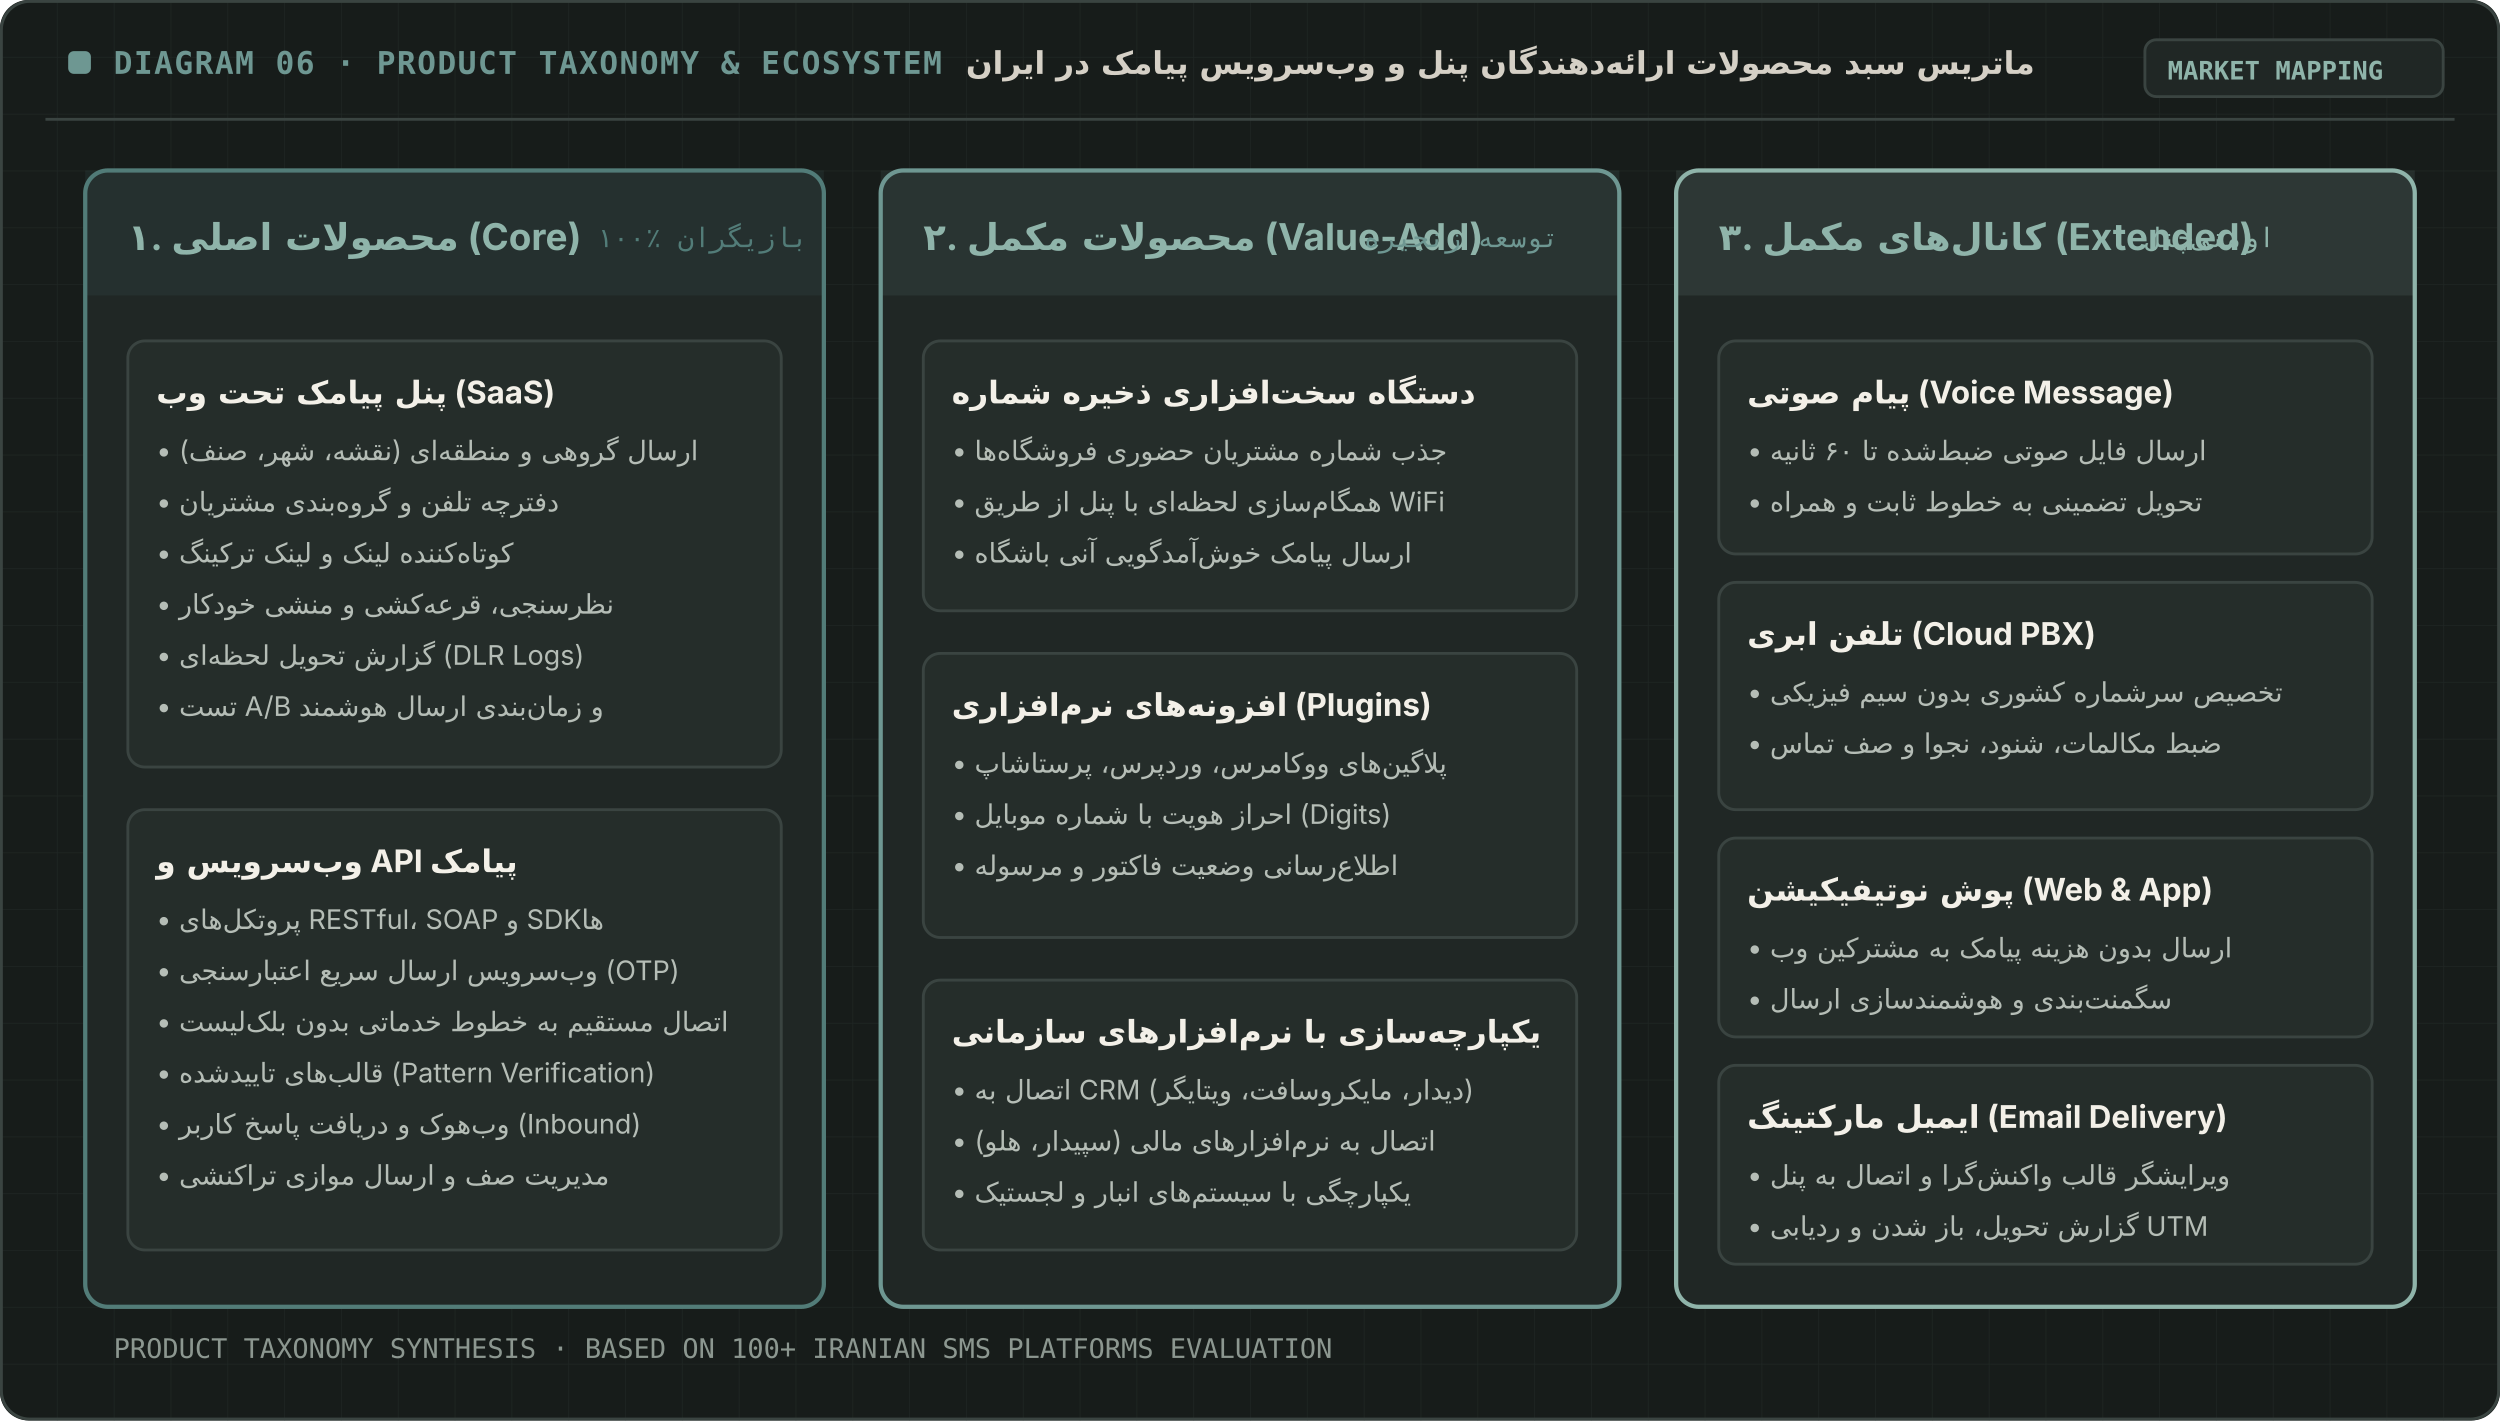
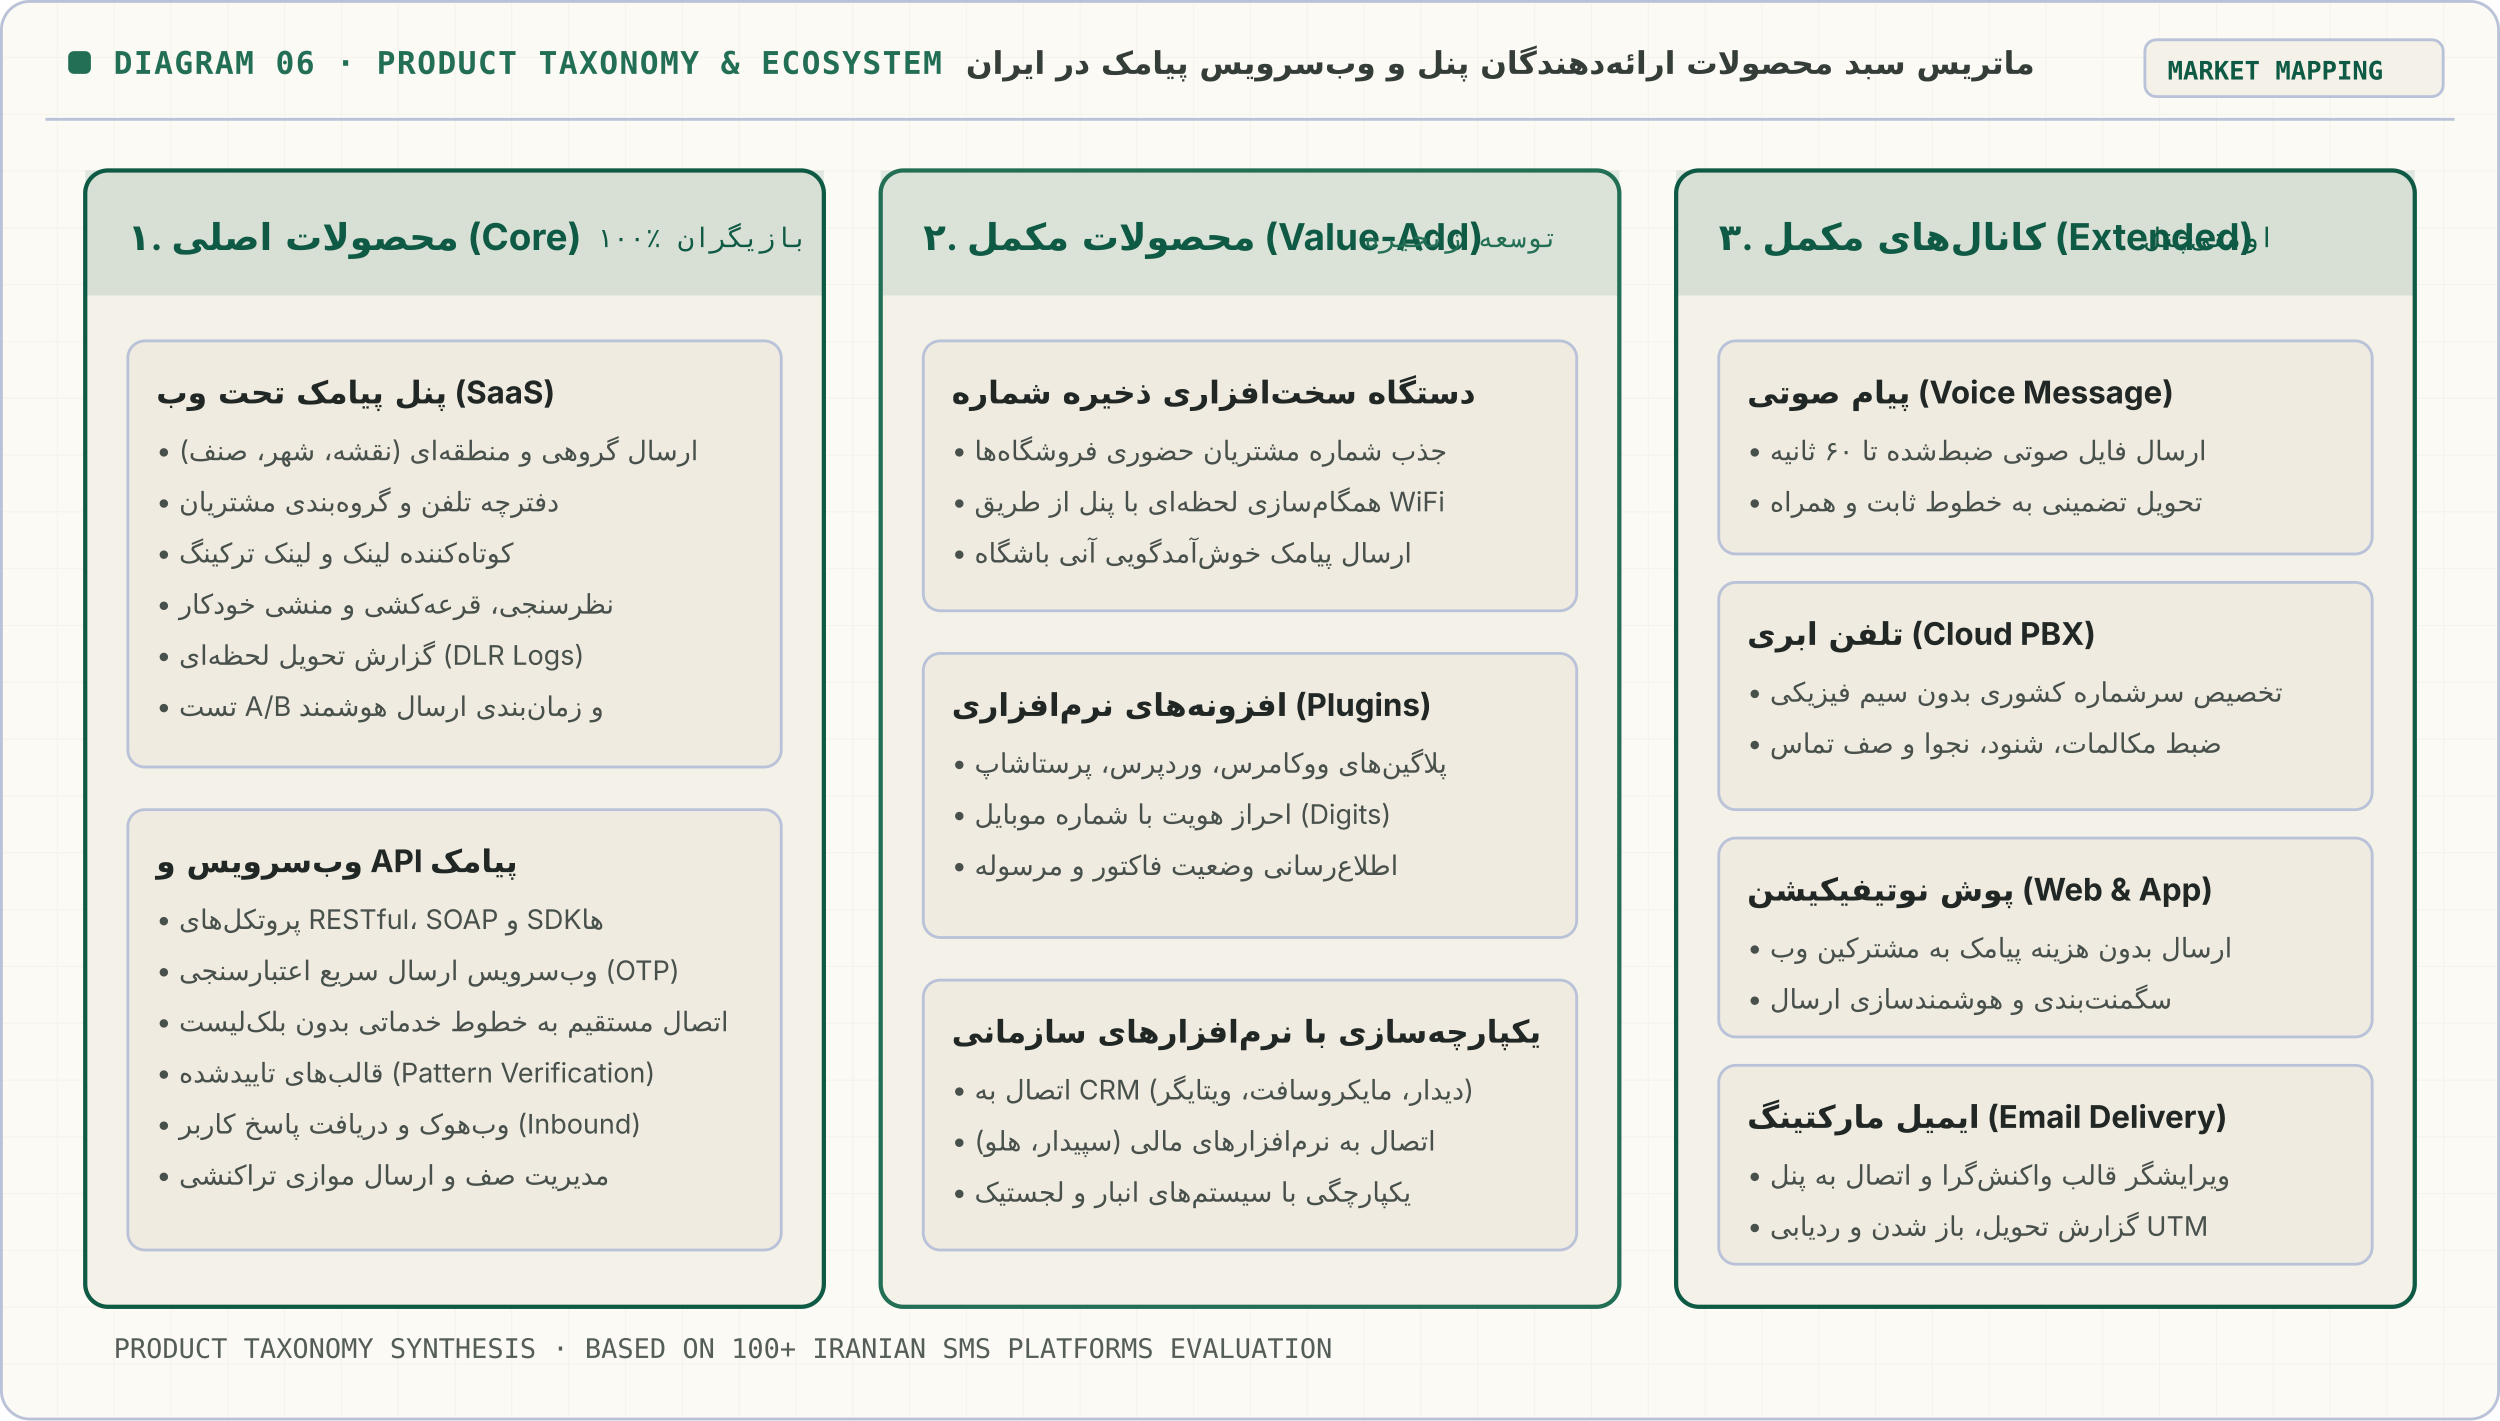
<svg xmlns="http://www.w3.org/2000/svg" viewBox="0 0 880 500" width="100%" height="100%" fill="none">
  <defs>
    <pattern id="grid-pm" width="20" height="20" patternUnits="userSpaceOnUse">
-       <path d="M 20 0 L 0 0 0 20" fill="none" stroke="#28312E" stroke-width="0.5" stroke-opacity="0.5" />
+       <path d="M 20 0 L 0 0 0 20" fill="none" stroke="#ECE7DA" stroke-width="0.5" stroke-opacity="0.5" />
    </pattern>
    <style>
      text { font-family: 'Vazirmatn', 'IBM Plex Mono', system-ui, -apple-system, sans-serif; user-select: none; }
      .mono { font-family: 'IBM Plex Mono', monospace; }
    </style>
  </defs>
-   <rect width="880" height="500" fill="#171C1A" rx="10" />
+   <rect width="880" height="500" fill="#FBFAF5" rx="10" />
  <rect width="880" height="500" fill="url(#grid-pm)" rx="10" />
-   <rect x="0.5" y="0.5" width="879" height="499" stroke="#3A4441" stroke-width="1" rx="10" />
-   <line x1="16" y1="42" x2="864" y2="42" stroke="#3A4441" stroke-width="1" />
-   <rect x="24" y="18" width="8" height="8" fill="#6E9792" rx="2" />
-   <text x="40" y="26" fill="#6E9792" font-size="11" font-weight="700" letter-spacing="0.5" class="mono">DIAGRAM 06 · PRODUCT TAXONOMY &amp; ECOSYSTEM</text>
-   <text x="340" y="26" fill="#D5D0C6" font-size="11" font-weight="600">ماتریس سبد محصولات ارائه‌دهندگان پنل و وب‌سرویس پیامک در ایران</text>
-   <rect x="755" y="14" width="105" height="20" fill="#202725" stroke="#3A4441" rx="4" />
-   <text x="763" y="28" fill="#8FB4AA" font-size="9" font-weight="700" class="mono">MARKET MAPPING</text>
-   <rect x="30" y="60" width="260" height="400" fill="#202725" stroke="#527C78" stroke-width="1.5" rx="8" />
-   <rect x="30" y="60" width="260" height="44" fill="#527C78" fill-opacity="0.12" rx="8 8 0 0" />
-   <text x="45" y="88" fill="#8FB4AA" font-size="13" font-weight="700">۱. محصولات اصلی (Core)</text>
-   <text x="210" y="87" fill="#527C78" font-size="9.5" class="mono">۱۰۰٪ بازیگران</text>
-   <rect x="45" y="120" width="230" height="150" fill="#28312E" fill-opacity="0.6" stroke="#3A4441" rx="6" />
-   <text x="55" y="142" fill="#F3F0E8" font-size="11" font-weight="700">پنل پیامک تحت وب (SaaS)</text>
-   <text x="55" y="162" fill="#B5BDB6" font-size="9.5">• ارسال گروهی و منطقه‌ای (نقشه، شهر، صنف)</text>
-   <text x="55" y="180" fill="#B5BDB6" font-size="9.5">• دفترچه تلفن و گروه‌بندی مشتریان</text>
-   <text x="55" y="198" fill="#B5BDB6" font-size="9.5">• کوتاه‌کننده لینک و لینک ترکینگ</text>
-   <text x="55" y="216" fill="#B5BDB6" font-size="9.5">• نظرسنجی، قرعه‌کشی و منشی خودکار</text>
-   <text x="55" y="234" fill="#B5BDB6" font-size="9.5">• گزارش تحویل لحظه‌ای (DLR Logs)</text>
-   <text x="55" y="252" fill="#B5BDB6" font-size="9.5">• تست A/B و زمان‌بندی ارسال هوشمند</text>
-   <rect x="45" y="285" width="230" height="155" fill="#28312E" fill-opacity="0.6" stroke="#3A4441" rx="6" />
-   <text x="55" y="307" fill="#F3F0E8" font-size="11" font-weight="700">وب‌سرویس و API پیامک</text>
-   <text x="55" y="327" fill="#B5BDB6" font-size="9.5">• پروتکل‌های RESTful، SOAP و SDKها</text>
-   <text x="55" y="345" fill="#B5BDB6" font-size="9.5">• وب‌سرویس ارسال سریع اعتبارسنجی (OTP)</text>
-   <text x="55" y="363" fill="#B5BDB6" font-size="9.5">• اتصال مستقیم به خطوط خدماتی بدون بلک‌لیست</text>
-   <text x="55" y="381" fill="#B5BDB6" font-size="9.5">• قالب‌های تاییدشده (Pattern Verification)</text>
-   <text x="55" y="399" fill="#B5BDB6" font-size="9.5">• وب‌هوک و دریافت پاسخ کاربر (Inbound)</text>
-   <text x="55" y="417" fill="#B5BDB6" font-size="9.5">• مدیریت صف و ارسال موازی تراکنشی</text>
-   <rect x="310" y="60" width="260" height="400" fill="#202725" stroke="#6E9792" stroke-width="1.5" rx="8" />
-   <rect x="310" y="60" width="260" height="44" fill="#6E9792" fill-opacity="0.12" rx="8 8 0 0" />
-   <text x="325" y="88" fill="#8FB4AA" font-size="13" font-weight="700">۲. محصولات مکمل (Value-Add)</text>
-   <text x="480" y="87" fill="#6E9792" font-size="9.5" class="mono">توسعه زنجیره</text>
-   <rect x="325" y="120" width="230" height="95" fill="#28312E" fill-opacity="0.6" stroke="#3A4441" rx="6" />
-   <text x="335" y="142" fill="#F3F0E8" font-size="11" font-weight="700">دستگاه سخت‌افزاری ذخیره شماره</text>
-   <text x="335" y="162" fill="#B5BDB6" font-size="9.5">• جذب شماره مشتریان حضوری فروشگاه‌ها</text>
-   <text x="335" y="180" fill="#B5BDB6" font-size="9.5">• همگام‌سازی لحظه‌ای با پنل از طریق WiFi</text>
-   <text x="335" y="198" fill="#B5BDB6" font-size="9.5">• ارسال پیامک خوش‌آمدگویی آنی باشگاه</text>
-   <rect x="325" y="230" width="230" height="100" fill="#28312E" fill-opacity="0.6" stroke="#3A4441" rx="6" />
-   <text x="335" y="252" fill="#F3F0E8" font-size="11" font-weight="700">افزونه‌های نرم‌افزاری (Plugins)</text>
-   <text x="335" y="272" fill="#B5BDB6" font-size="9.5">• پلاگین‌های ووکامرس، وردپرس، پرستاشاپ</text>
-   <text x="335" y="290" fill="#B5BDB6" font-size="9.5">• احراز هویت با شماره موبایل (Digits)</text>
-   <text x="335" y="308" fill="#B5BDB6" font-size="9.5">• اطلاع‌رسانی وضعیت فاکتور و مرسوله</text>
-   <rect x="325" y="345" width="230" height="95" fill="#28312E" fill-opacity="0.6" stroke="#3A4441" rx="6" />
-   <text x="335" y="367" fill="#F3F0E8" font-size="11" font-weight="700">یکپارچه‌سازی با نرم‌افزارهای سازمانی</text>
-   <text x="335" y="387" fill="#B5BDB6" font-size="9.5">• اتصال به CRM (دیدار، مایکروسافت، ویتایگر)</text>
-   <text x="335" y="405" fill="#B5BDB6" font-size="9.5">• اتصال به نرم‌افزارهای مالی (سپیدار، هلو)</text>
-   <text x="335" y="423" fill="#B5BDB6" font-size="9.5">• یکپارچگی با سیستم‌های انبار و لجستیک</text>
-   <rect x="590" y="60" width="260" height="400" fill="#202725" stroke="#8FB4AA" stroke-width="1.5" rx="8" />
-   <rect x="590" y="60" width="260" height="44" fill="#8FB4AA" fill-opacity="0.12" rx="8 8 0 0" />
-   <text x="605" y="88" fill="#8FB4AA" font-size="13" font-weight="700">۳. کانال‌های مکمل (Extended)</text>
-   <text x="755" y="87" fill="#8FB4AA" font-size="9.5" class="mono">اومنی‌چنل</text>
-   <rect x="605" y="120" width="230" height="75" fill="#28312E" fill-opacity="0.6" stroke="#3A4441" rx="6" />
-   <text x="615" y="142" fill="#F3F0E8" font-size="11" font-weight="700">پیام صوتی (Voice Message)</text>
-   <text x="615" y="162" fill="#B5BDB6" font-size="9.5">• ارسال فایل صوتی ضبط‌شده تا ۶۰ ثانیه</text>
-   <text x="615" y="180" fill="#B5BDB6" font-size="9.5">• تحویل تضمینی به خطوط ثابت و همراه</text>
-   <rect x="605" y="205" width="230" height="80" fill="#28312E" fill-opacity="0.6" stroke="#3A4441" rx="6" />
-   <text x="615" y="227" fill="#F3F0E8" font-size="11" font-weight="700">تلفن ابری (Cloud PBX)</text>
-   <text x="615" y="247" fill="#B5BDB6" font-size="9.5">• تخصیص سرشماره کشوری بدون سیم فیزیکی</text>
-   <text x="615" y="265" fill="#B5BDB6" font-size="9.5">• ضبط مکالمات، شنود، نجوا و صف تماس</text>
-   <rect x="605" y="295" width="230" height="70" fill="#28312E" fill-opacity="0.6" stroke="#3A4441" rx="6" />
-   <text x="615" y="317" fill="#F3F0E8" font-size="11" font-weight="700">پوش نوتیفیکیشن (Web &amp; App)</text>
-   <text x="615" y="337" fill="#B5BDB6" font-size="9.5">• ارسال بدون هزینه پیامک به مشترکین وب</text>
-   <text x="615" y="355" fill="#B5BDB6" font-size="9.5">• سگمنت‌بندی و هوشمندسازی ارسال</text>
-   <rect x="605" y="375" width="230" height="70" fill="#28312E" fill-opacity="0.6" stroke="#3A4441" rx="6" />
-   <text x="615" y="397" fill="#F3F0E8" font-size="11" font-weight="700">ایمیل مارکتینگ (Email Delivery)</text>
-   <text x="615" y="417" fill="#B5BDB6" font-size="9.5">• ویرایشگر قالب واکنش‌گرا و اتصال به پنل</text>
-   <text x="615" y="435" fill="#B5BDB6" font-size="9.5">• گزارش تحویل، باز شدن و ردیابی UTM</text>
-   <text x="40" y="478" fill="#8C9790" font-size="9.5" class="mono">PRODUCT TAXONOMY SYNTHESIS · BASED ON 100+ IRANIAN SMS PLATFORMS EVALUATION</text>
+   <rect x="0.5" y="0.5" width="879" height="499" stroke="#B9C2D8" stroke-width="1" rx="10" />
+   <line x1="16" y1="42" x2="864" y2="42" stroke="#B9C2D8" stroke-width="1" />
+   <rect x="24" y="18" width="8" height="8" fill="#236F56" rx="2" />
+   <text x="40" y="26" fill="#236F56" font-size="11" font-weight="700" letter-spacing="0.5" class="mono">DIAGRAM 06 · PRODUCT TAXONOMY &amp; ECOSYSTEM</text>
+   <text x="340" y="26" fill="#353D39" font-size="11" font-weight="600">ماتریس سبد محصولات ارائه‌دهندگان پنل و وب‌سرویس پیامک در ایران</text>
+   <rect x="755" y="14" width="105" height="20" fill="#F4F1E8" stroke="#B9C2D8" rx="4" />
+   <text x="763" y="28" fill="#0E5A44" font-size="9" font-weight="700" class="mono">MARKET MAPPING</text>
+   <rect x="30" y="60" width="260" height="400" fill="#F4F1E8" stroke="#0E5A44" stroke-width="1.5" rx="8" />
+   <rect x="30" y="60" width="260" height="44" fill="#0E5A44" fill-opacity="0.12" rx="8 8 0 0" />
+   <text x="45" y="88" fill="#0E5A44" font-size="13" font-weight="700">۱. محصولات اصلی (Core)</text>
+   <text x="210" y="87" fill="#0E5A44" font-size="9.5" class="mono">۱۰۰٪ بازیگران</text>
+   <rect x="45" y="120" width="230" height="150" fill="#ECE7DA" fill-opacity="0.6" stroke="#B9C2D8" rx="6" />
+   <text x="55" y="142" fill="#202725" font-size="11" font-weight="700">پنل پیامک تحت وب (SaaS)</text>
+   <text x="55" y="162" fill="#48504C" font-size="9.5">• ارسال گروهی و منطقه‌ای (نقشه، شهر، صنف)</text>
+   <text x="55" y="180" fill="#48504C" font-size="9.5">• دفترچه تلفن و گروه‌بندی مشتریان</text>
+   <text x="55" y="198" fill="#48504C" font-size="9.5">• کوتاه‌کننده لینک و لینک ترکینگ</text>
+   <text x="55" y="216" fill="#48504C" font-size="9.5">• نظرسنجی، قرعه‌کشی و منشی خودکار</text>
+   <text x="55" y="234" fill="#48504C" font-size="9.5">• گزارش تحویل لحظه‌ای (DLR Logs)</text>
+   <text x="55" y="252" fill="#48504C" font-size="9.5">• تست A/B و زمان‌بندی ارسال هوشمند</text>
+   <rect x="45" y="285" width="230" height="155" fill="#ECE7DA" fill-opacity="0.6" stroke="#B9C2D8" rx="6" />
+   <text x="55" y="307" fill="#202725" font-size="11" font-weight="700">وب‌سرویس و API پیامک</text>
+   <text x="55" y="327" fill="#48504C" font-size="9.5">• پروتکل‌های RESTful، SOAP و SDKها</text>
+   <text x="55" y="345" fill="#48504C" font-size="9.5">• وب‌سرویس ارسال سریع اعتبارسنجی (OTP)</text>
+   <text x="55" y="363" fill="#48504C" font-size="9.5">• اتصال مستقیم به خطوط خدماتی بدون بلک‌لیست</text>
+   <text x="55" y="381" fill="#48504C" font-size="9.5">• قالب‌های تاییدشده (Pattern Verification)</text>
+   <text x="55" y="399" fill="#48504C" font-size="9.5">• وب‌هوک و دریافت پاسخ کاربر (Inbound)</text>
+   <text x="55" y="417" fill="#48504C" font-size="9.5">• مدیریت صف و ارسال موازی تراکنشی</text>
+   <rect x="310" y="60" width="260" height="400" fill="#F4F1E8" stroke="#236F56" stroke-width="1.5" rx="8" />
+   <rect x="310" y="60" width="260" height="44" fill="#236F56" fill-opacity="0.12" rx="8 8 0 0" />
+   <text x="325" y="88" fill="#0E5A44" font-size="13" font-weight="700">۲. محصولات مکمل (Value-Add)</text>
+   <text x="480" y="87" fill="#236F56" font-size="9.5" class="mono">توسعه زنجیره</text>
+   <rect x="325" y="120" width="230" height="95" fill="#ECE7DA" fill-opacity="0.6" stroke="#B9C2D8" rx="6" />
+   <text x="335" y="142" fill="#202725" font-size="11" font-weight="700">دستگاه سخت‌افزاری ذخیره شماره</text>
+   <text x="335" y="162" fill="#48504C" font-size="9.5">• جذب شماره مشتریان حضوری فروشگاه‌ها</text>
+   <text x="335" y="180" fill="#48504C" font-size="9.5">• همگام‌سازی لحظه‌ای با پنل از طریق WiFi</text>
+   <text x="335" y="198" fill="#48504C" font-size="9.5">• ارسال پیامک خوش‌آمدگویی آنی باشگاه</text>
+   <rect x="325" y="230" width="230" height="100" fill="#ECE7DA" fill-opacity="0.6" stroke="#B9C2D8" rx="6" />
+   <text x="335" y="252" fill="#202725" font-size="11" font-weight="700">افزونه‌های نرم‌افزاری (Plugins)</text>
+   <text x="335" y="272" fill="#48504C" font-size="9.5">• پلاگین‌های ووکامرس، وردپرس، پرستاشاپ</text>
+   <text x="335" y="290" fill="#48504C" font-size="9.5">• احراز هویت با شماره موبایل (Digits)</text>
+   <text x="335" y="308" fill="#48504C" font-size="9.5">• اطلاع‌رسانی وضعیت فاکتور و مرسوله</text>
+   <rect x="325" y="345" width="230" height="95" fill="#ECE7DA" fill-opacity="0.6" stroke="#B9C2D8" rx="6" />
+   <text x="335" y="367" fill="#202725" font-size="11" font-weight="700">یکپارچه‌سازی با نرم‌افزارهای سازمانی</text>
+   <text x="335" y="387" fill="#48504C" font-size="9.5">• اتصال به CRM (دیدار، مایکروسافت، ویتایگر)</text>
+   <text x="335" y="405" fill="#48504C" font-size="9.5">• اتصال به نرم‌افزارهای مالی (سپیدار، هلو)</text>
+   <text x="335" y="423" fill="#48504C" font-size="9.5">• یکپارچگی با سیستم‌های انبار و لجستیک</text>
+   <rect x="590" y="60" width="260" height="400" fill="#F4F1E8" stroke="#0E5A44" stroke-width="1.5" rx="8" />
+   <rect x="590" y="60" width="260" height="44" fill="#0E5A44" fill-opacity="0.12" rx="8 8 0 0" />
+   <text x="605" y="88" fill="#0E5A44" font-size="13" font-weight="700">۳. کانال‌های مکمل (Extended)</text>
+   <text x="755" y="87" fill="#0E5A44" font-size="9.5" class="mono">اومنی‌چنل</text>
+   <rect x="605" y="120" width="230" height="75" fill="#ECE7DA" fill-opacity="0.6" stroke="#B9C2D8" rx="6" />
+   <text x="615" y="142" fill="#202725" font-size="11" font-weight="700">پیام صوتی (Voice Message)</text>
+   <text x="615" y="162" fill="#48504C" font-size="9.5">• ارسال فایل صوتی ضبط‌شده تا ۶۰ ثانیه</text>
+   <text x="615" y="180" fill="#48504C" font-size="9.5">• تحویل تضمینی به خطوط ثابت و همراه</text>
+   <rect x="605" y="205" width="230" height="80" fill="#ECE7DA" fill-opacity="0.6" stroke="#B9C2D8" rx="6" />
+   <text x="615" y="227" fill="#202725" font-size="11" font-weight="700">تلفن ابری (Cloud PBX)</text>
+   <text x="615" y="247" fill="#48504C" font-size="9.5">• تخصیص سرشماره کشوری بدون سیم فیزیکی</text>
+   <text x="615" y="265" fill="#48504C" font-size="9.5">• ضبط مکالمات، شنود، نجوا و صف تماس</text>
+   <rect x="605" y="295" width="230" height="70" fill="#ECE7DA" fill-opacity="0.6" stroke="#B9C2D8" rx="6" />
+   <text x="615" y="317" fill="#202725" font-size="11" font-weight="700">پوش نوتیفیکیشن (Web &amp; App)</text>
+   <text x="615" y="337" fill="#48504C" font-size="9.5">• ارسال بدون هزینه پیامک به مشترکین وب</text>
+   <text x="615" y="355" fill="#48504C" font-size="9.5">• سگمنت‌بندی و هوشمندسازی ارسال</text>
+   <rect x="605" y="375" width="230" height="70" fill="#ECE7DA" fill-opacity="0.6" stroke="#B9C2D8" rx="6" />
+   <text x="615" y="397" fill="#202725" font-size="11" font-weight="700">ایمیل مارکتینگ (Email Delivery)</text>
+   <text x="615" y="417" fill="#48504C" font-size="9.5">• ویرایشگر قالب واکنش‌گرا و اتصال به پنل</text>
+   <text x="615" y="435" fill="#48504C" font-size="9.5">• گزارش تحویل، باز شدن و ردیابی UTM</text>
+   <text x="40" y="478" fill="#555D58" font-size="9.5" class="mono">PRODUCT TAXONOMY SYNTHESIS · BASED ON 100+ IRANIAN SMS PLATFORMS EVALUATION</text>
</svg>
